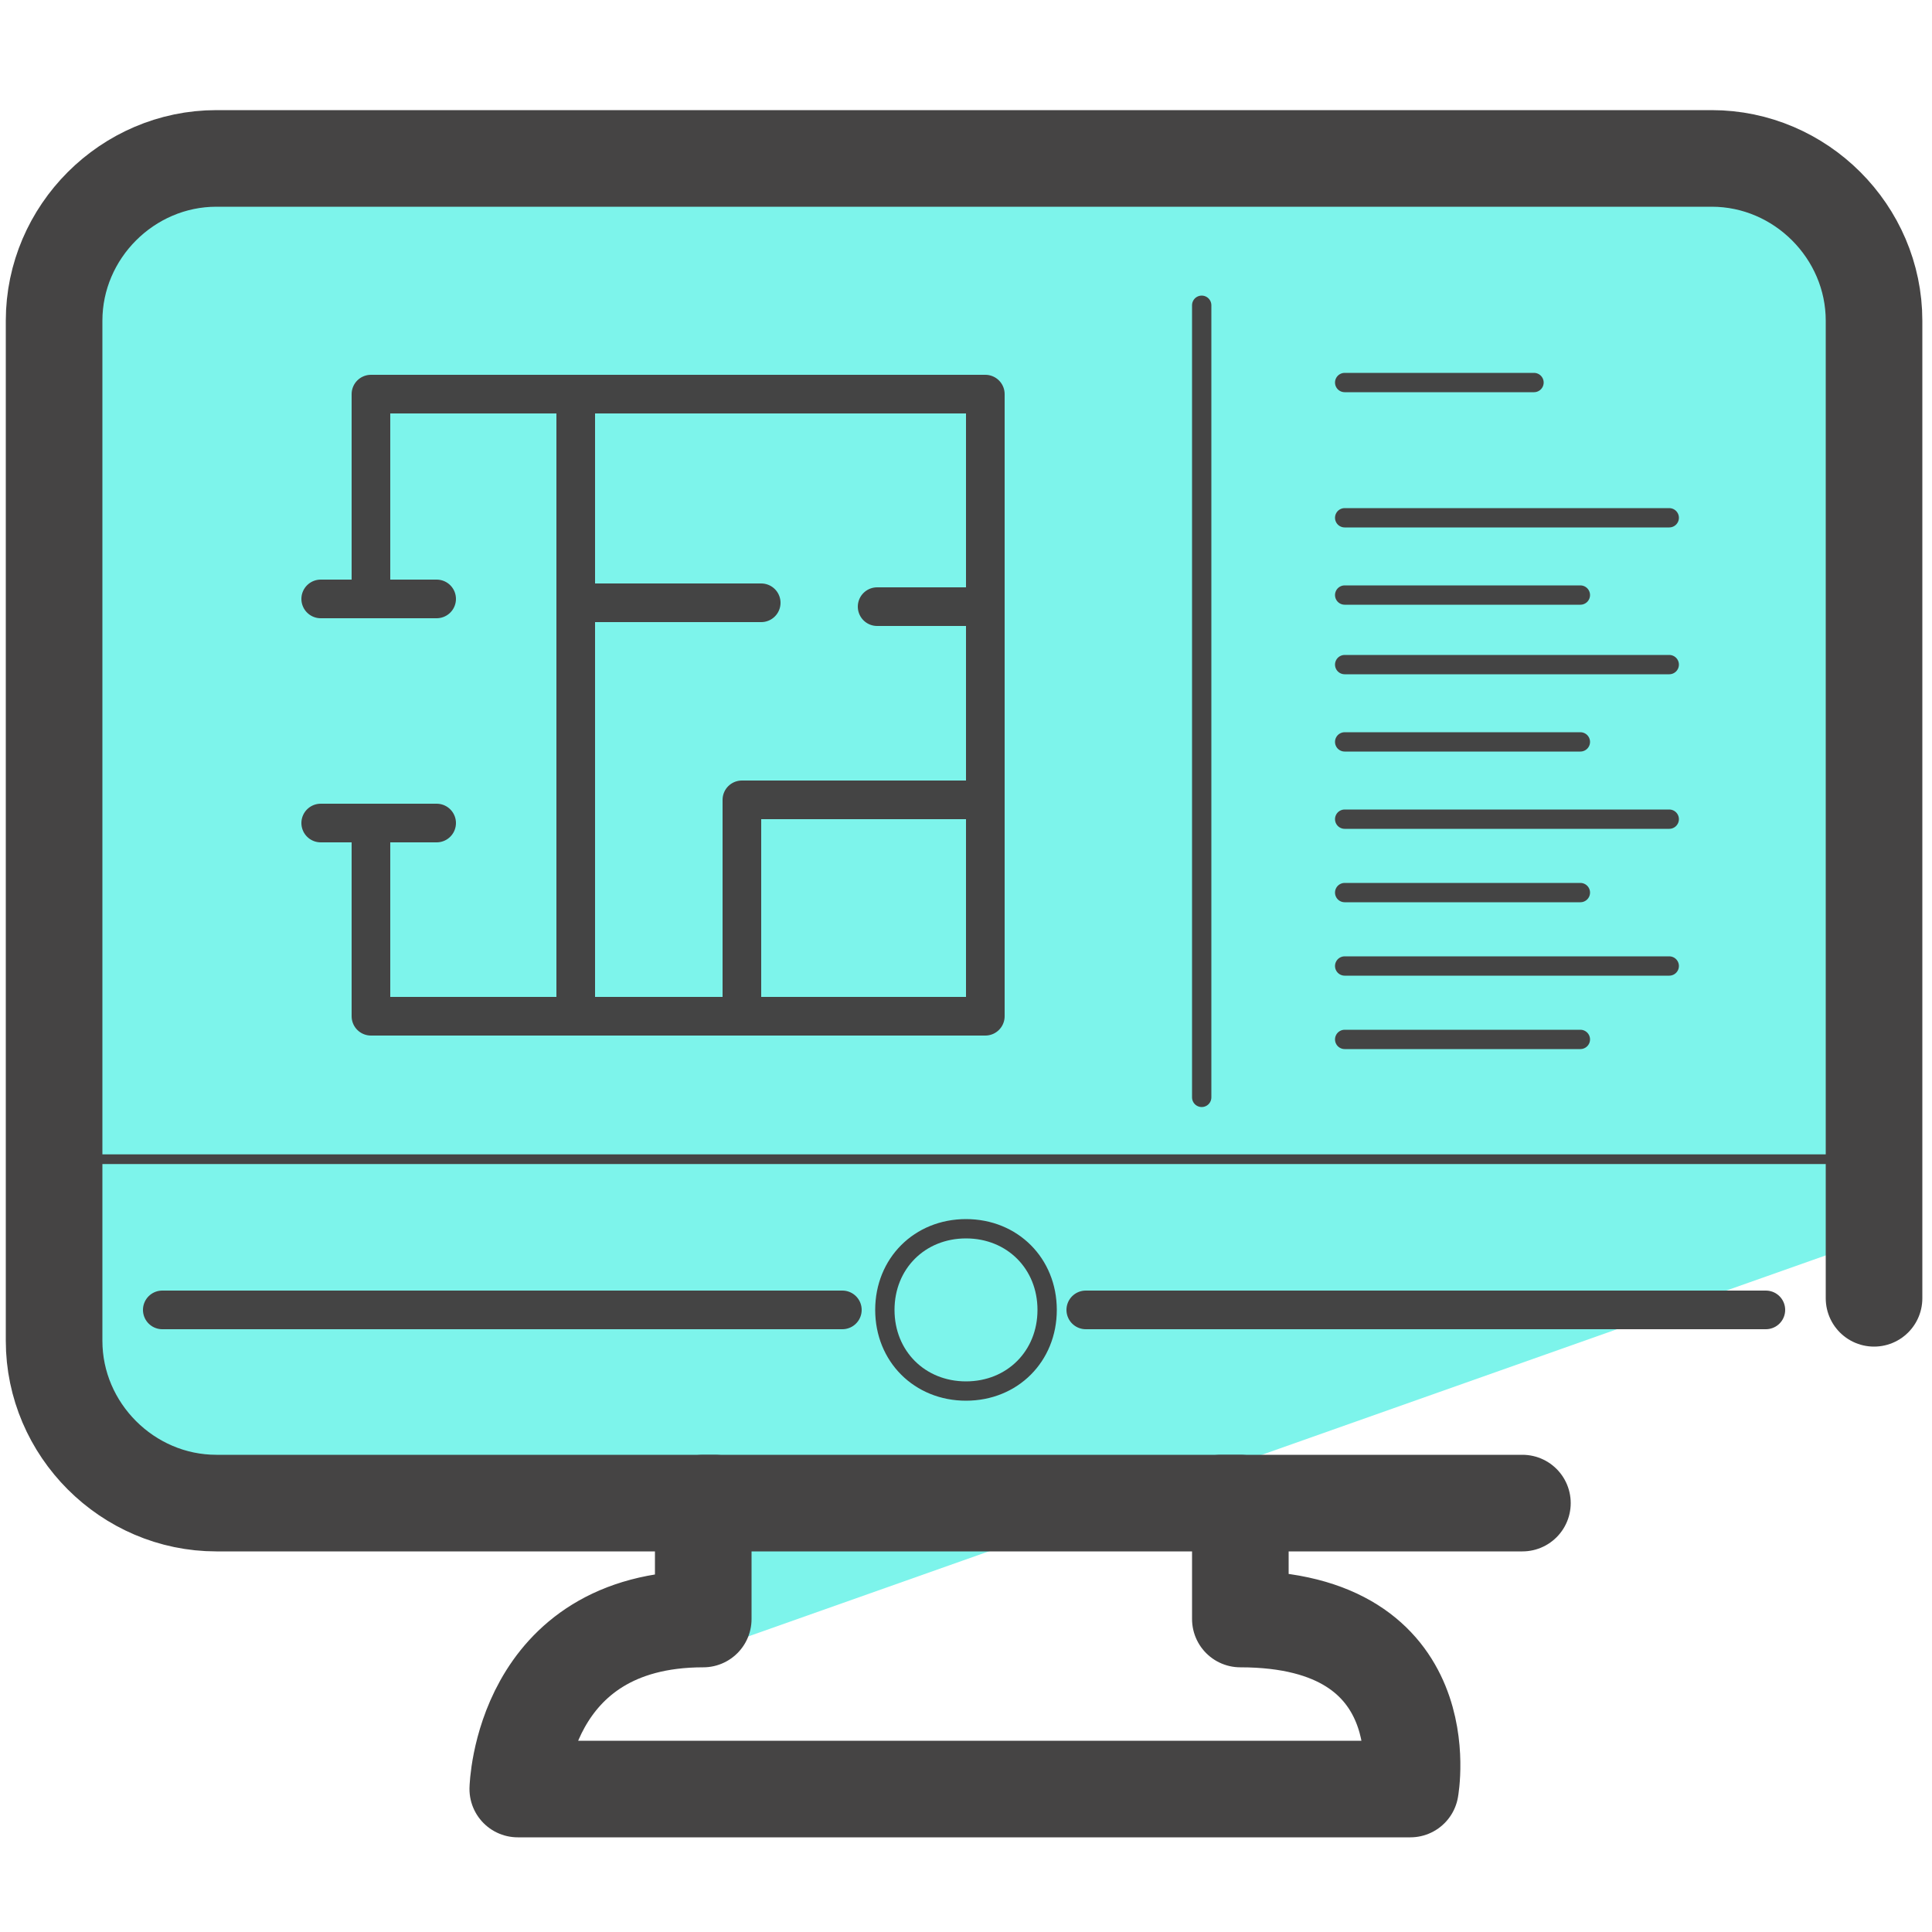
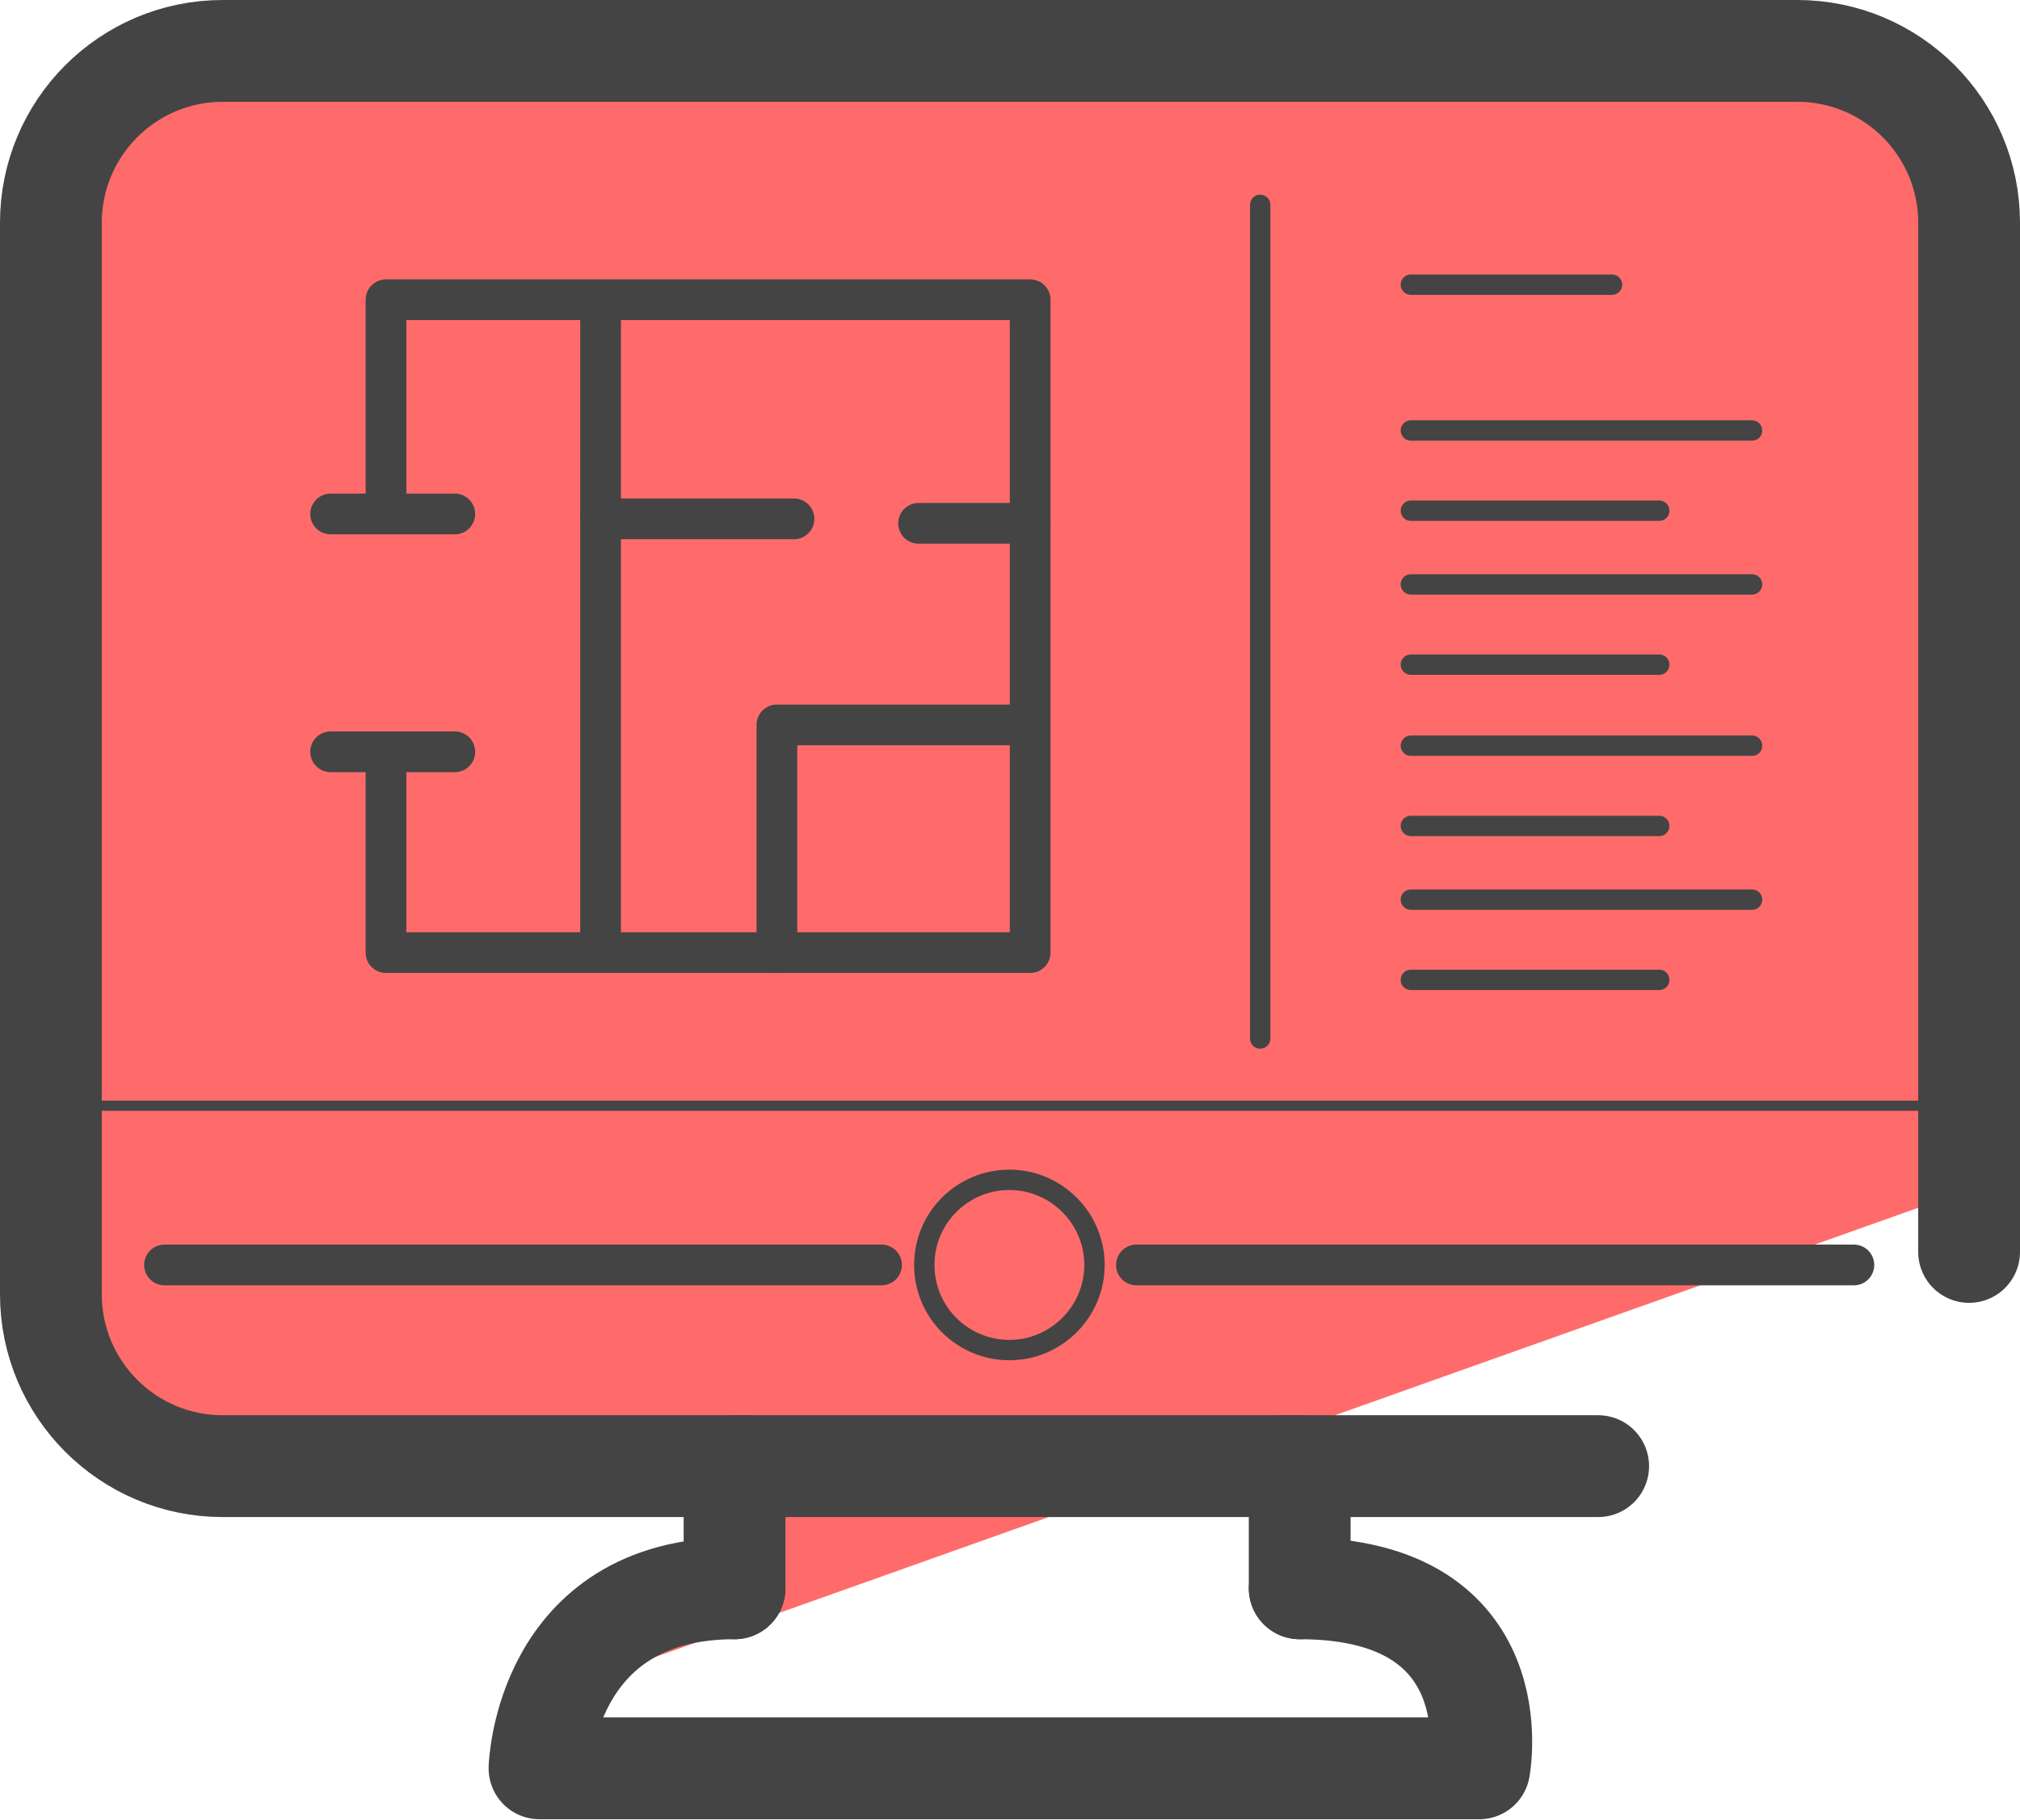
- <svg xmlns="http://www.w3.org/2000/svg" id="Layer_1" x="0" y="0" version="1.1" viewBox="0 0 50 50" xml:space="preserve">
-   <style>.st1,.st3,.st4{fill:none;stroke-linecap:round;stroke-linejoin:round;stroke-miterlimit:10}.st1{stroke-width:2.5;stroke:#454444}.st3,.st4{stroke:#444}.st4{stroke-width:.5}</style>
-   <path fill="#7df4eb" d="M49.2 31.8l-.7-25.5-.4.1.2-.1c.3-.5-.4-.6-.1-1l-.5-.2c-.5-.5-1.8-.2-2.3-.7L3.3 4.2c-.5.6-.8.8-1.3 1.4l-.6 15.5c.6.5.2 1.2.5 1.7l-1.3.4 1.1 14.6 16.9 1.6-3.9 4.6 34.5-12.2z" />
-   <path d="M18.5 38.9H5.6c-2.3 0-4.2-1.9-4.2-4.2V8.3c0-2.3 1.9-4.2 4.2-4.2h38.7c2.3 0 4.2 1.9 4.2 4.2v25.3m-9.1 5.3h-7.8" class="st1" />
-   <path fill="none" stroke="#454444" stroke-linecap="round" stroke-linejoin="round" stroke-miterlimit="10" stroke-width=".25" d="M1.9 30h45.4" />
-   <path d="M18.2 41.9v-3h13.9v3m-13.9 0c-4.7 0-4.8 4.4-4.8 4.4h23.1s.8-4.4-4.4-4.4" class="st1" />
-   <path d="M21.8 33.9H4.2m41.5 0H28.1" class="st3" />
-   <path d="M22.9 33.9c0-1.2.9-2.1 2.1-2.1 1.2 0 2.1.9 2.1 2.1 0 1.2-.9 2.1-2.1 2.1-1.2 0-2.1-.9-2.1-2.1z" class="st4" />
-   <path id="XMLID_00000170988948732743187320000017140766524073817989_" fill="#444" stroke="#444" stroke-linecap="round" stroke-linejoin="round" stroke-miterlimit="10" d="M8.3 15.5h3" />
-   <path d="M9.6 15.3v-5.1h15.9v16.1H9.6v-4.5m5.3-11.3v15.4m4.8-10.3h-4.8m7.8.1h2.8" class="st3" />
-   <path d="M25.4 20.7h-6.2v5.6m-7.9-5h-3" class="st3" />
-   <path d="M31.1 7.9v20.5m3.7-18.5h4.9m-4.9 3.5h8.4m-8.4 2h6.1m-6.1 1.8h8.4m-8.4 2h6.1m-6.1 2h8.4m-8.4 1.9h6.1M34.8 25h8.4m-8.4 1.9h6.1" class="st4" />
+ <svg xmlns="http://www.w3.org/2000/svg" id="Camada_2" data-name="Camada 2" width="49.61" height="44.67" viewBox="0 0 49.61 44.67">
+   <defs>
+     <style>
+       .cls-1, .cls-2, .cls-3, .cls-4 {
+         fill: none;
+       }
+ 
+       .cls-1, .cls-2, .cls-3, .cls-4, .cls-5 {
+         stroke-linecap: round;
+         stroke-linejoin: round;
+       }
+ 
+       .cls-1, .cls-4, .cls-5 {
+         stroke: #444;
+       }
+ 
+       .cls-2 {
+         stroke-width: .25px;
+       }
+ 
+       .cls-2, .cls-3 {
+         stroke: #454444;
+       }
+ 
+       .cls-3 {
+         stroke-width: 2.5px;
+       }
+ 
+       .cls-4 {
+         stroke-width: .5px;
+       }
+ 
+       .cls-5 {
+         fill: #444;
+       }
+ 
+       .cls-6 {
+         fill: #ff6b6b;
+         stroke-width: 0px;
+       }
+     </style>
+   </defs>
+   <g id="_Ícones" data-name="Ícones">
+     <g>
+       <g>
+         <g>
+           <g>
+             <path class="cls-6" d="m49.04,28.97l-.7-25.54-.35.13.15-.06c.33-.47-.4-.56-.07-1.02l-.48-.2c-.53-.54-1.83-.15-2.35-.69L3.16,1.36c-.52.53-.82.82-1.34,1.35l-.58,15.56c.65.46.2,1.19.53,1.72l-1.25.45,1.12,14.57,16.9,1.62-3.92,4.58,34.42-12.24Z" />
+             <path class="cls-3" d="m18.35,36H5.47c-2.33,0-4.22-1.89-4.22-4.22V5.47C1.25,3.14,3.14,1.25,5.47,1.25h38.67c2.33,0,4.22,1.89,4.22,4.22v25.27" />
+           </g>
+           <line class="cls-3" x1="39.25" y1="36" x2="31.45" y2="36" />
+           <line class="cls-2" x1="1.77" y1="27.15" x2="47.13" y2="27.15" />
+           <polyline class="cls-3" points="18.04 39 18.04 36 31.92 36 31.92 39" />
+           <path class="cls-3" d="m18.04,39c-4.67,0-4.79,4.42-4.79,4.42h23.08s.84-4.42-4.41-4.42" />
+         </g>
+         <g>
+           <line class="cls-1" x1="21.65" y1="31.06" x2="4.04" y2="31.06" />
+           <line class="cls-1" x1="45.53" y1="31.06" x2="27.91" y2="31.06" />
+           <path class="cls-4" d="m22.7,31.06c0-1.16.94-2.09,2.09-2.09s2.09.94,2.09,2.09-.94,2.09-2.09,2.09c-1.15,0-2.09-.93-2.09-2.09Z" />
+         </g>
+       </g>
+       <g>
+         <line class="cls-5" x1="8.12" y1="12.62" x2="11.17" y2="12.62" />
+         <polyline class="cls-1" points="9.48 12.43 9.48 7.36 25.3 7.36 25.3 23.39 9.48 23.39 9.48 18.96" />
+         <polyline class="cls-1" points="14.75 7.68 14.75 12.85 14.75 23.08" />
+         <line class="cls-1" x1="19.5" y1="12.74" x2="14.75" y2="12.74" />
+         <line class="cls-1" x1="22.56" y1="12.85" x2="25.3" y2="12.85" />
+         <polyline class="cls-1" points="25.2 17.8 19.08 17.8 19.08 23.39" />
+         <line class="cls-1" x1="11.17" y1="18.46" x2="8.12" y2="18.46" />
+         <line class="cls-4" x1="30.95" y1="5.03" x2="30.95" y2="25.5" />
+         <line class="cls-4" x1="34.65" y1="6.99" x2="39.59" y2="6.99" />
+         <line class="cls-4" x1="34.65" y1="10.57" x2="43.03" y2="10.57" />
+         <line class="cls-4" x1="34.65" y1="12.54" x2="40.75" y2="12.54" />
+         <line class="cls-4" x1="34.65" y1="14.35" x2="43.03" y2="14.35" />
+         <line class="cls-4" x1="34.65" y1="16.32" x2="40.75" y2="16.32" />
+         <line class="cls-4" x1="34.65" y1="18.31" x2="43.03" y2="18.31" />
+         <line class="cls-4" x1="34.65" y1="20.28" x2="40.75" y2="20.28" />
+         <line class="cls-4" x1="34.65" y1="22.09" x2="43.03" y2="22.09" />
+         <line class="cls-4" x1="34.65" y1="24.06" x2="40.75" y2="24.06" />
+       </g>
+     </g>
+   </g>
</svg>
